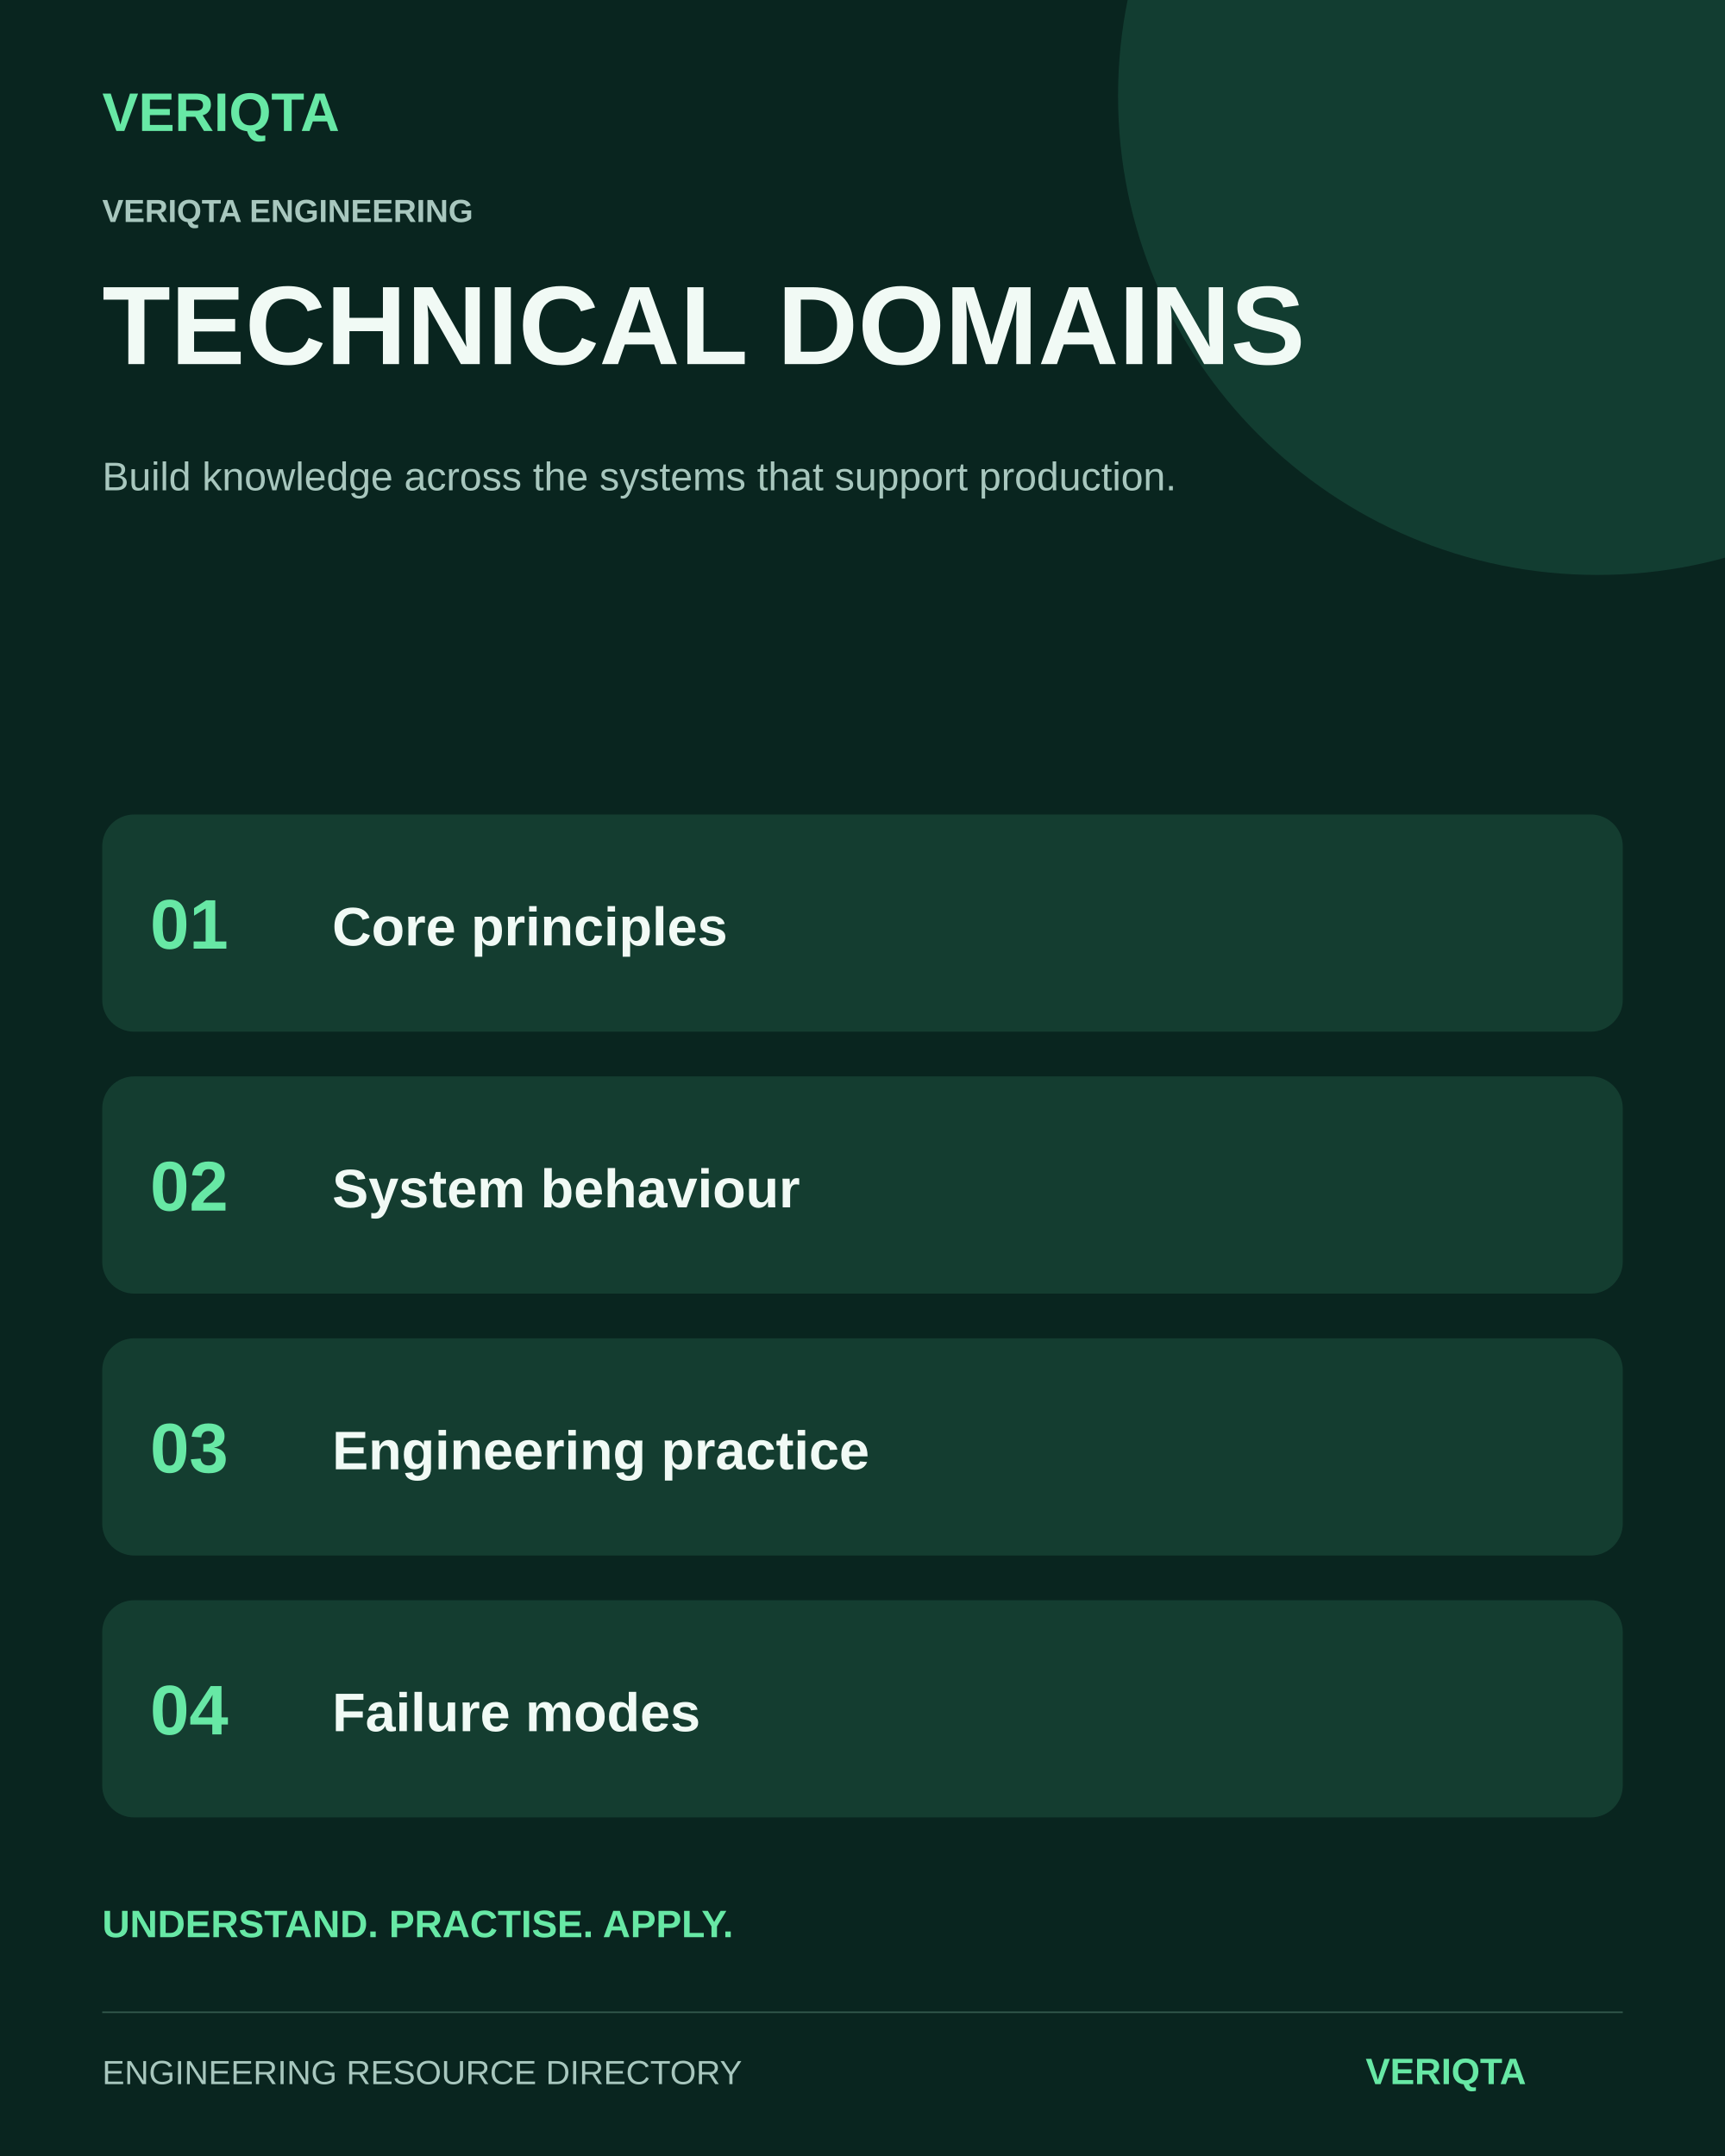
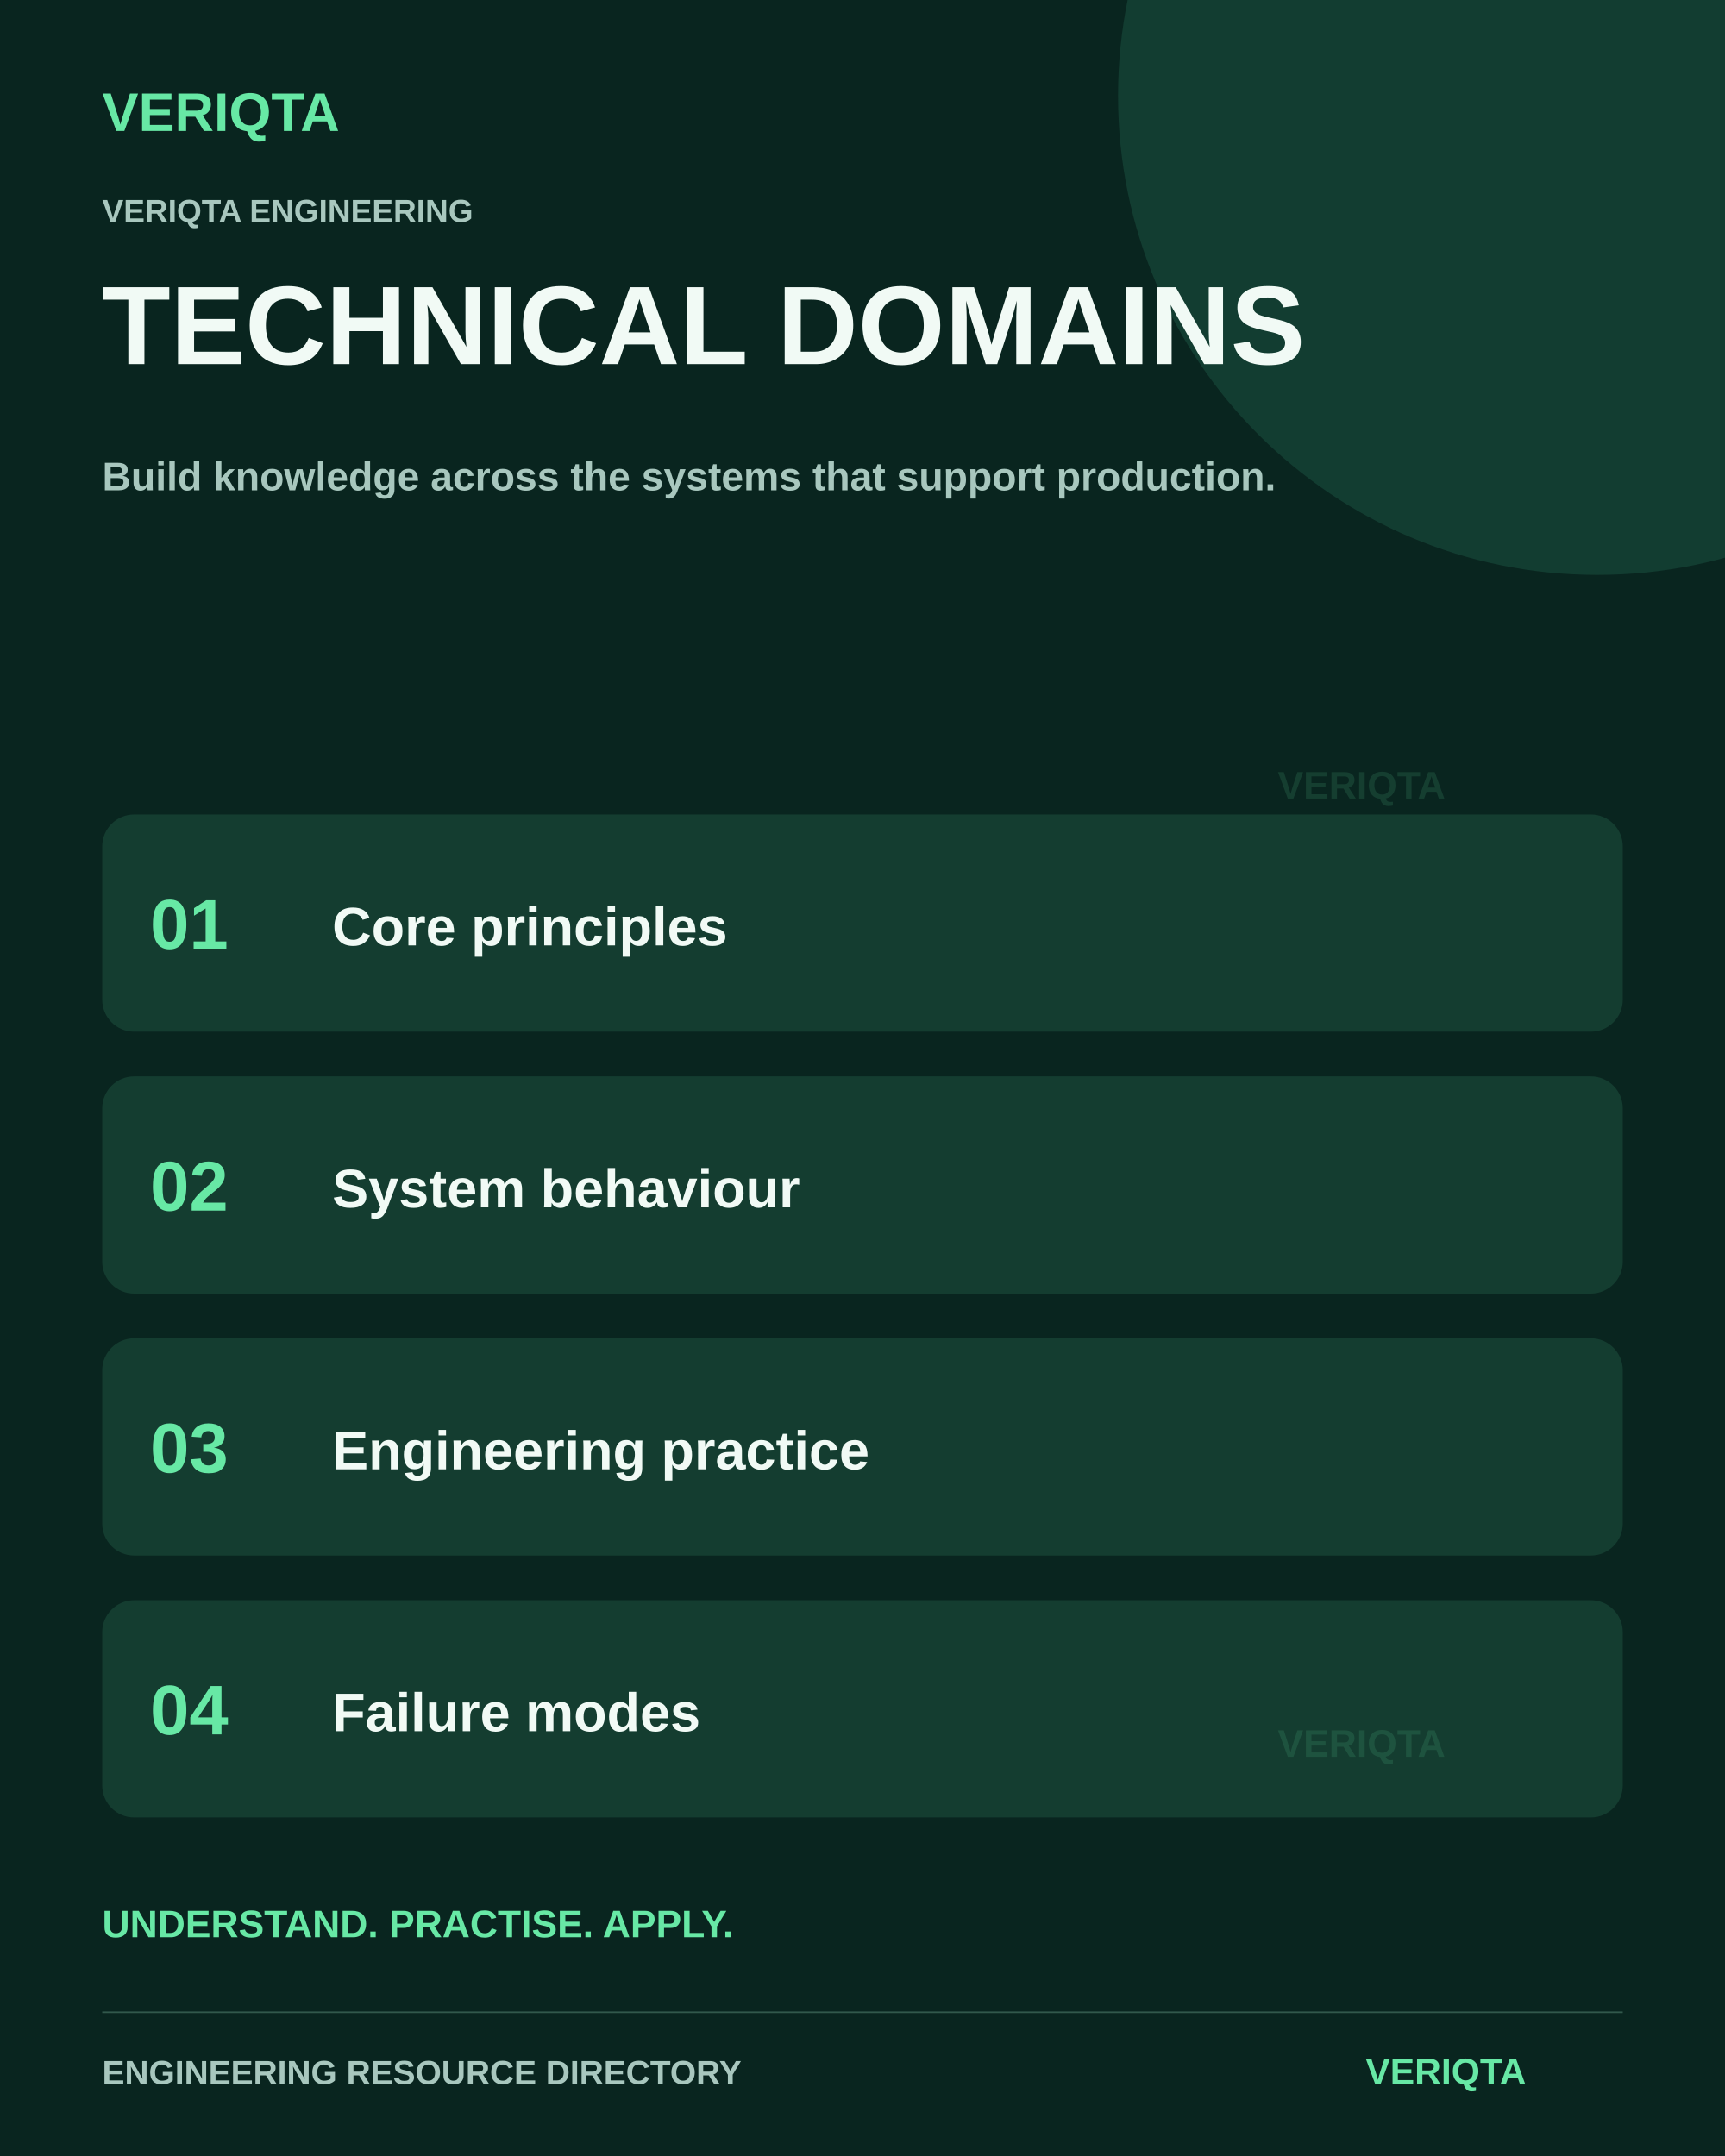
<svg xmlns="http://www.w3.org/2000/svg" width="1080" height="1350" viewBox="0 0 1080 1350">
  <rect x="0" y="0" width="1080" height="1350" rx="0" fill="#09251F" />
  <circle cx="1000" cy="60" r="300" fill="#123D31" />
-   <text x="64" y="82" font-family="Arial, Nimbus Sans, sans-serif" font-size="34" font-weight="bold" fill="#67E8A5">VERIQTA</text>
-   <text x="64" y="139" font-family="Arial, Nimbus Sans, sans-serif" font-size="20" font-weight="bold" fill="#A8C7BE">VERIQTA ENGINEERING</text>
-   <text x="64" y="228" font-family="Arial, Nimbus Sans, sans-serif" font-size="70" font-weight="bold" fill="#F1FAF5">TECHNICAL DOMAINS</text>
-   <text x="64" y="307" font-family="Arial, Nimbus Sans, sans-serif" font-size="25" font-weight="normal" fill="#A8C7BE">Build knowledge across the systems that support production.</text>
+   <text x="64" y="82" font-family="Arial" font-size="34" font-weight="bold" fill="#67E8A5">VERIQTA</text>
+   <text x="64" y="139" font-family="Arial" font-size="20" font-weight="bold" fill="#A8C7BE">VERIQTA ENGINEERING</text>
+   <text x="64" y="228" font-family="Arial" font-size="70" font-weight="bold" fill="#F1FAF5">TECHNICAL DOMAINS</text>
+   <text x="64" y="307" font-family="Arial" font-size="25" font-weight="bold" fill="#A8C7BE">Build knowledge across the systems that support production.</text>
  <path d="M64 1260H1016" stroke="#31584B" />
-   <text x="64" y="1305" font-family="Arial, Nimbus Sans, sans-serif" font-size="21" font-weight="normal" fill="#A8C7BE">ENGINEERING RESOURCE DIRECTORY</text>
-   <text x="855" y="1305" font-family="Arial, Nimbus Sans, sans-serif" font-size="23" font-weight="bold" fill="#67E8A5">VERIQTA</text>
+   <text x="64" y="1305" font-family="Arial" font-size="21" font-weight="bold" fill="#A8C7BE">ENGINEERING RESOURCE DIRECTORY</text>
+   <text x="855" y="1305" font-family="Arial" font-size="23" font-weight="bold" fill="#67E8A5">VERIQTA</text>
  <rect x="64" y="510" width="952" height="136" rx="20" fill="#143D30" />
-   <text x="94" y="594" font-family="Arial, Nimbus Sans, sans-serif" font-size="44" font-weight="bold" fill="#67E8A5">01</text>
-   <text x="208" y="592" font-family="Arial, Nimbus Sans, sans-serif" font-size="34" font-weight="bold" fill="#F1FAF5">Core principles</text>
+   <text x="94" y="594" font-family="Arial" font-size="44" font-weight="bold" fill="#67E8A5">01</text>
+   <text x="208" y="592" font-family="Arial" font-size="34" font-weight="bold" fill="#F1FAF5">Core principles</text>
  <rect x="64" y="674" width="952" height="136" rx="20" fill="#143D30" />
-   <text x="94" y="758" font-family="Arial, Nimbus Sans, sans-serif" font-size="44" font-weight="bold" fill="#67E8A5">02</text>
-   <text x="208" y="756" font-family="Arial, Nimbus Sans, sans-serif" font-size="34" font-weight="bold" fill="#F1FAF5">System behaviour</text>
+   <text x="94" y="758" font-family="Arial" font-size="44" font-weight="bold" fill="#67E8A5">02</text>
+   <text x="208" y="756" font-family="Arial" font-size="34" font-weight="bold" fill="#F1FAF5">System behaviour</text>
  <rect x="64" y="838" width="952" height="136" rx="20" fill="#143D30" />
-   <text x="94" y="922" font-family="Arial, Nimbus Sans, sans-serif" font-size="44" font-weight="bold" fill="#67E8A5">03</text>
-   <text x="208" y="920" font-family="Arial, Nimbus Sans, sans-serif" font-size="34" font-weight="bold" fill="#F1FAF5">Engineering practice</text>
+   <text x="94" y="922" font-family="Arial" font-size="44" font-weight="bold" fill="#67E8A5">03</text>
+   <text x="208" y="920" font-family="Arial" font-size="34" font-weight="bold" fill="#F1FAF5">Engineering practice</text>
  <rect x="64" y="1002" width="952" height="136" rx="20" fill="#143D30" />
-   <text x="94" y="1086" font-family="Arial, Nimbus Sans, sans-serif" font-size="44" font-weight="bold" fill="#67E8A5">04</text>
-   <text x="208" y="1084" font-family="Arial, Nimbus Sans, sans-serif" font-size="34" font-weight="bold" fill="#F1FAF5">Failure modes</text>
-   <text x="64" y="1213" font-family="Arial, Nimbus Sans, sans-serif" font-size="24" font-weight="bold" fill="#67E8A5">UNDERSTAND. PRACTISE. APPLY.</text>
+   <text x="94" y="1086" font-family="Arial" font-size="44" font-weight="bold" fill="#67E8A5">04</text>
+   <text x="208" y="1084" font-family="Arial" font-size="34" font-weight="bold" fill="#F1FAF5">Failure modes</text>
+   <text x="64" y="1213" font-family="Arial" font-size="24" font-weight="bold" fill="#67E8A5">UNDERSTAND. PRACTISE. APPLY.</text>
+   <g fill="#67E8A5" opacity="0.13" font-family="Arial" font-weight="bold" font-size="24">
+     <text x="800" y="500">VERIQTA</text>
+     <text x="800" y="1100">VERIQTA</text>
+   </g>
</svg>
